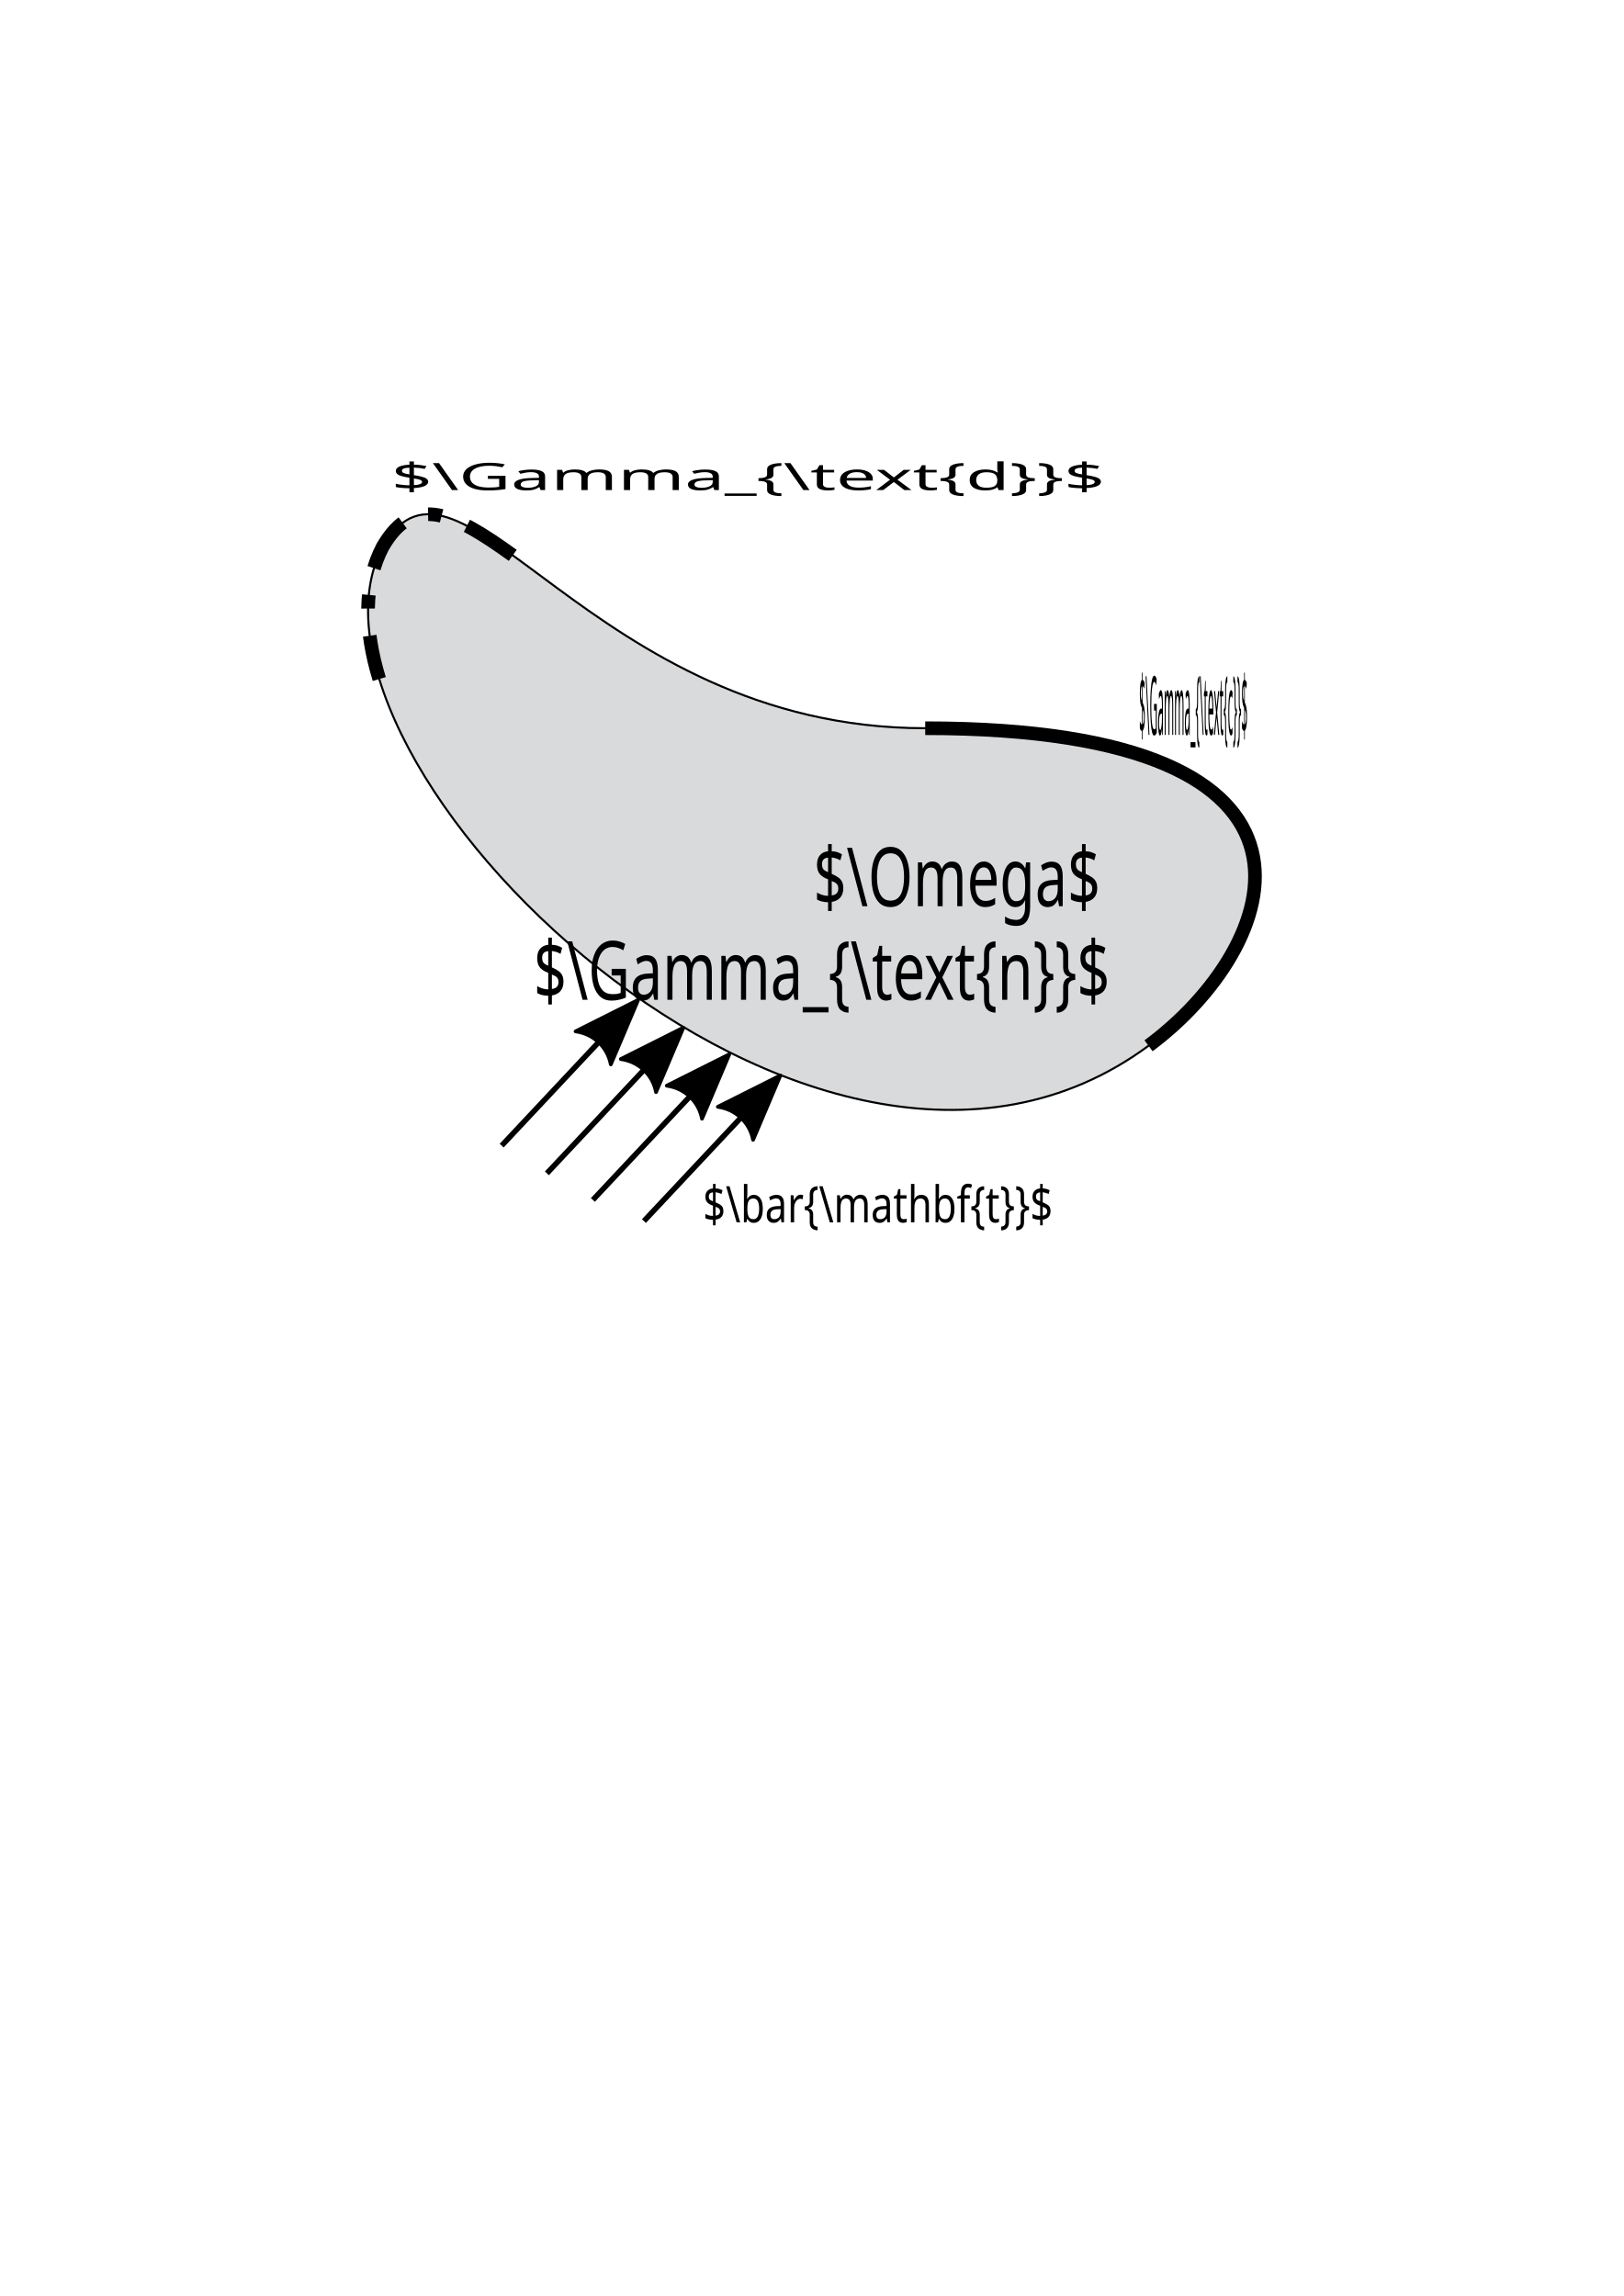
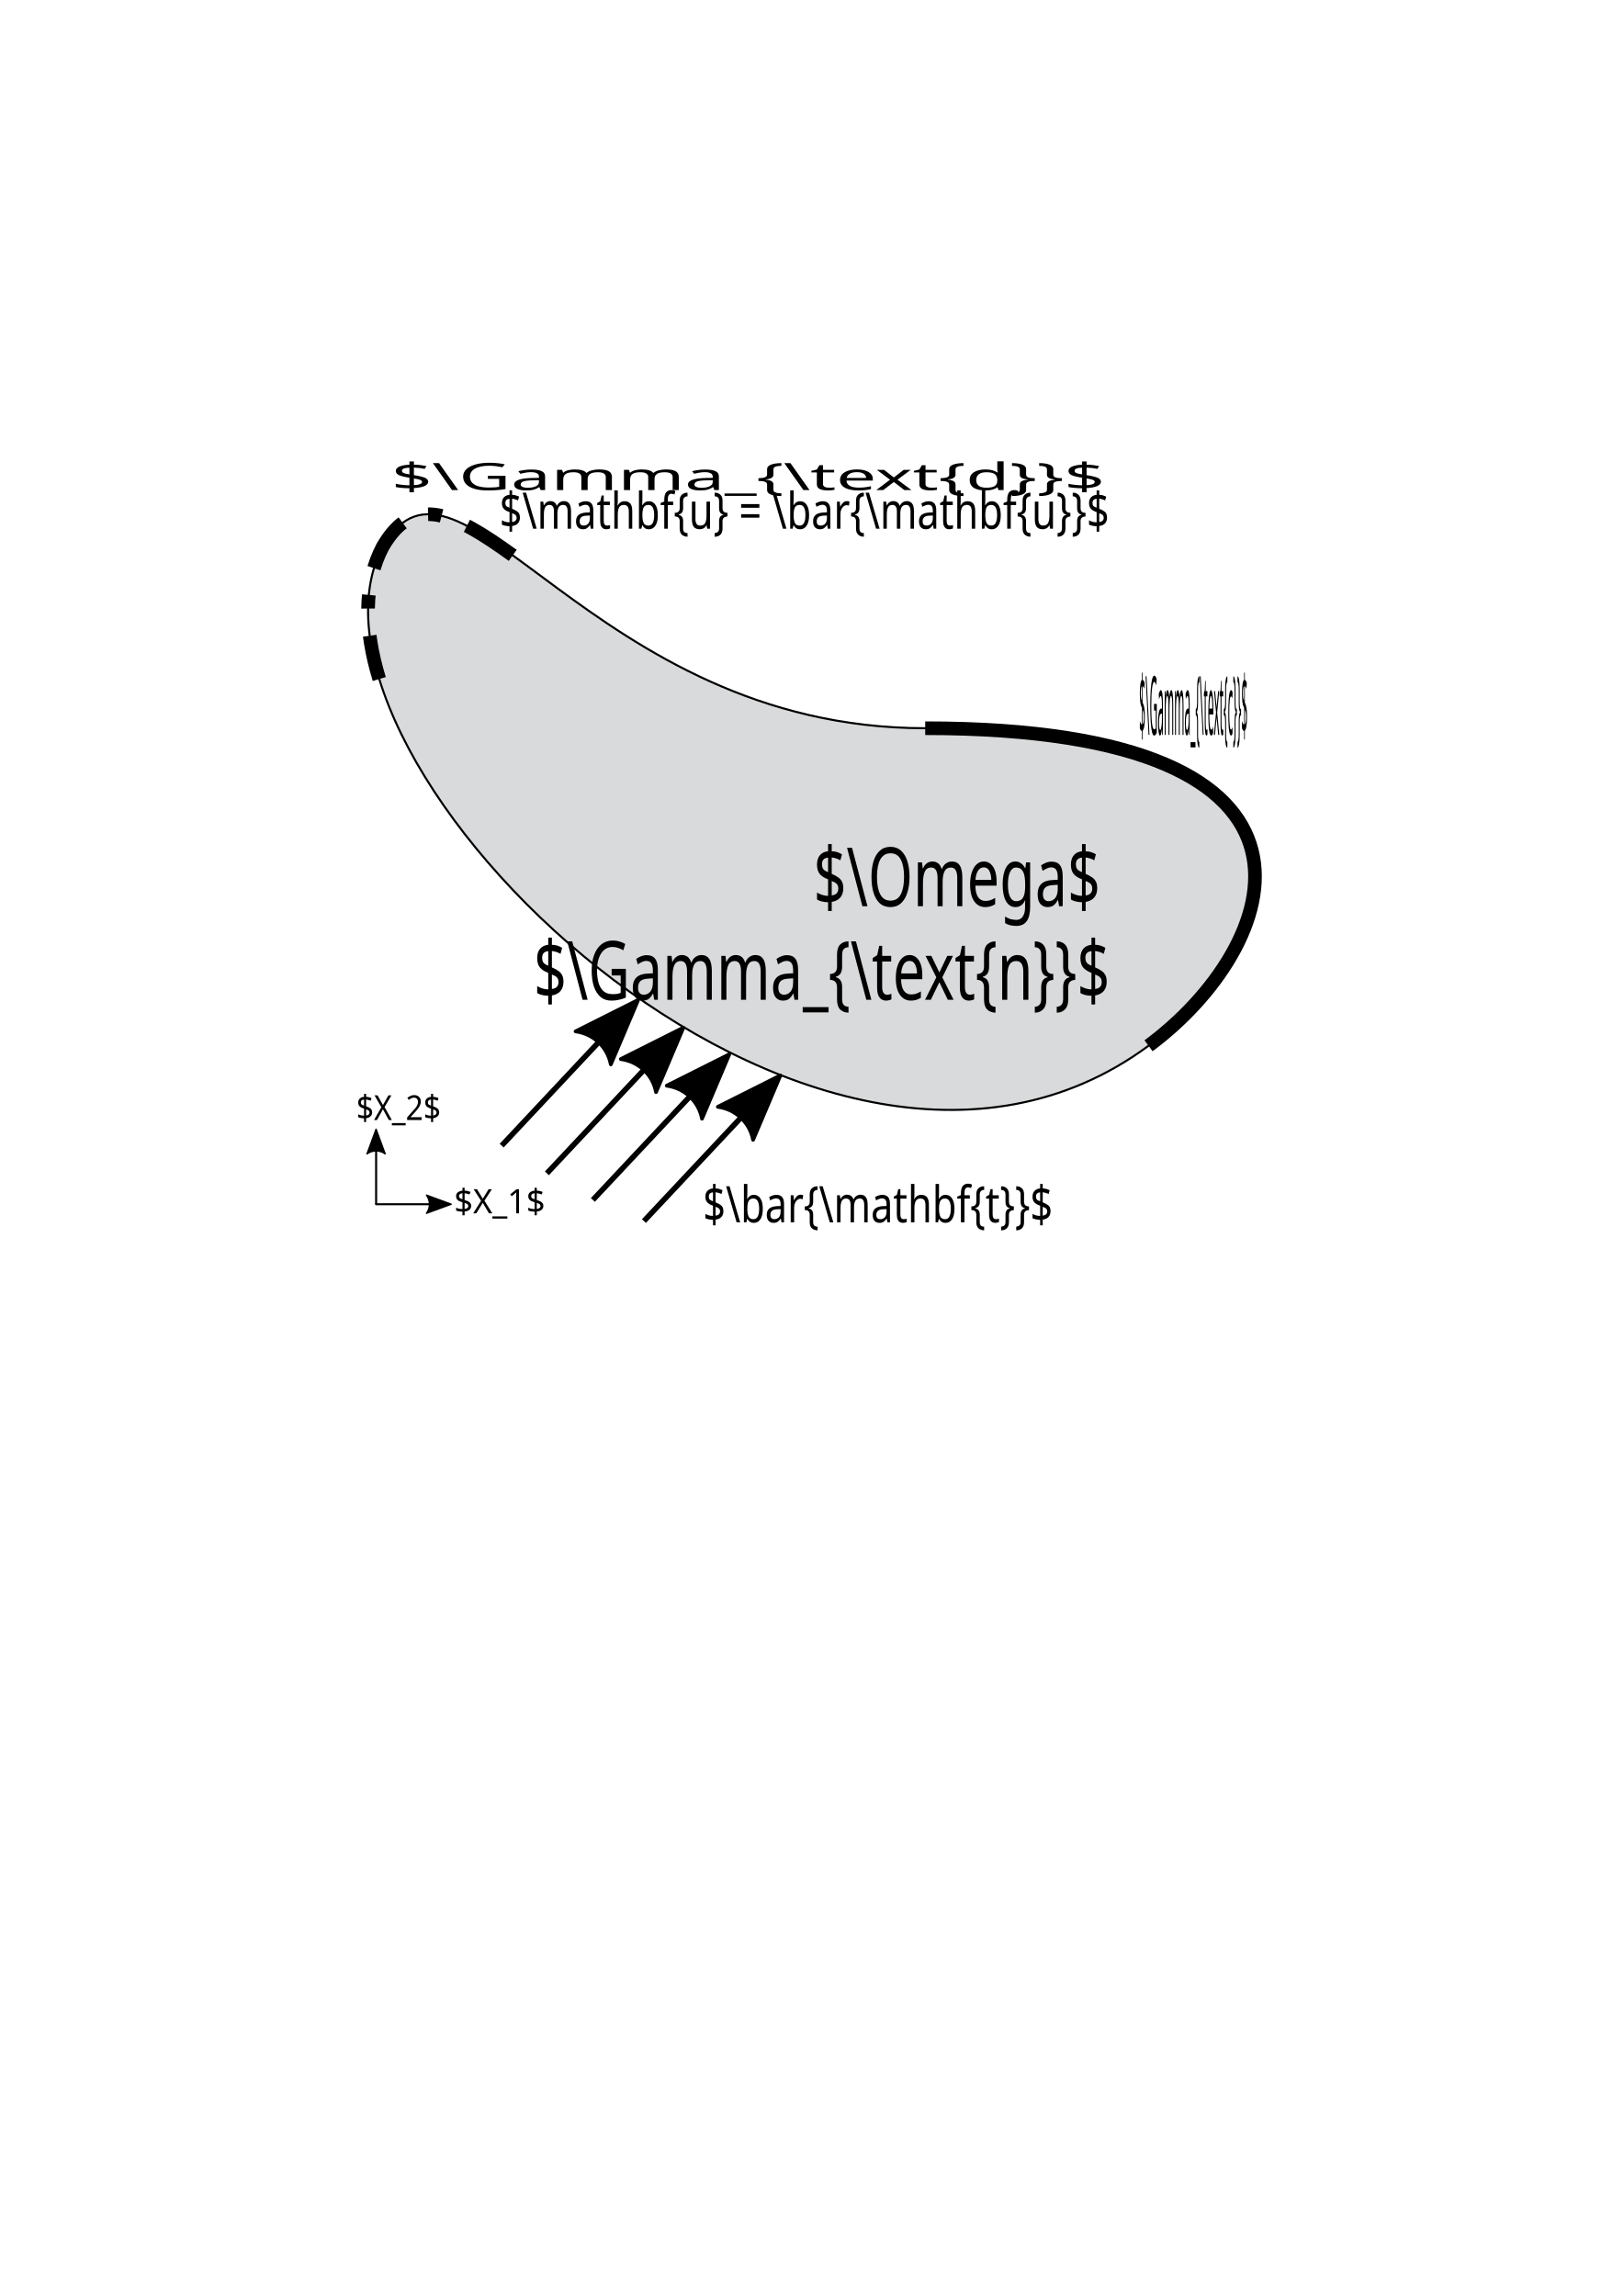
<svg xmlns="http://www.w3.org/2000/svg" width="210mm" height="297mm" viewBox="0 0 210 297" version="1.1" id="svg8">
  <defs id="defs2">
    <marker orient="auto" refY="0.0" refX="0.0" id="Arrow2Lend" style="overflow:visible;">
      <path id="path986" style="fill-rule:evenodd;stroke-width:0.625;stroke-linejoin:round;stroke:#000000;stroke-opacity:1;fill:#000000;fill-opacity:1" d="M 8.719,4.034 L -2.207,0.016 L 8.719,-4.002 C 6.973,-1.63 6.983,1.616 8.719,4.034 z " transform="scale(1.1) rotate(180) translate(1,0)" />
    </marker>
    <marker orient="auto" refY="0" refX="0" id="Arrow2Lend-6" style="overflow:visible">
      <path id="path986-2" style="fill:#000000;fill-opacity:1;fill-rule:evenodd;stroke:#000000;stroke-width:0.625;stroke-linejoin:round;stroke-opacity:1" d="M 8.719,4.034 -2.207,0.016 8.719,-4.002 c -1.745,2.372 -1.735,5.617 -6e-7,8.035 z" transform="matrix(-1.1,0,0,-1.1,-1.1,0)" />
    </marker>
    <marker orient="auto" refY="0" refX="0" id="Arrow2Lend-1" style="overflow:visible">
      <path id="path986-27" style="fill:#000000;fill-opacity:1;fill-rule:evenodd;stroke:#000000;stroke-width:0.625;stroke-linejoin:round;stroke-opacity:1" d="M 8.719,4.034 -2.207,0.016 8.719,-4.002 c -1.745,2.372 -1.735,5.617 -6e-7,8.035 z" transform="matrix(-1.1,0,0,-1.1,-1.1,0)" />
    </marker>
    <marker orient="auto" refY="0" refX="0" id="Arrow2Lend-9" style="overflow:visible">
      <path id="path986-3" style="fill:#000000;fill-opacity:1;fill-rule:evenodd;stroke:#000000;stroke-width:0.625;stroke-linejoin:round;stroke-opacity:1" d="M 8.719,4.034 -2.207,0.016 8.719,-4.002 c -1.745,2.372 -1.735,5.617 -6e-7,8.035 z" transform="matrix(-1.1,0,0,-1.1,-1.1,0)" />
+     </marker>
+     <marker style="overflow:visible" id="marker982" refX="0" refY="0" orient="auto">
+       <path transform="matrix(-1.1,0,0,-1.1,-1.1,0)" d="M 8.719,4.034 -2.207,0.016 8.719,-4.002 c -1.745,2.372 -1.735,5.617 -6e-7,8.035 z" style="fill:#000000;fill-opacity:1;fill-rule:evenodd;stroke:#000000;stroke-width:0.625;stroke-linejoin:round;stroke-opacity:1" id="path980" />
+     </marker>
+     <marker orient="auto" refY="0" refX="0" id="Arrow2Lend-3" style="overflow:visible">
+       <path id="path986-6" style="fill:#000000;fill-opacity:1;fill-rule:evenodd;stroke:#000000;stroke-width:0.625;stroke-linejoin:round;stroke-opacity:1" d="M 8.719,4.034 -2.207,0.016 8.719,-4.002 c -1.745,2.372 -1.735,5.617 -6e-7,8.035 z" transform="matrix(-1.1,0,0,-1.1,-1.1,0)" />
    </marker>
  </defs>
  <g id="layer1">
    <path style="fill:#d9dadb;fill-opacity:1;stroke:#000000;stroke-width:0.265;stroke-linecap:butt;stroke-linejoin:miter;stroke-miterlimit:4;stroke-dasharray:none;stroke-opacity:1" d="m 148.544,135.275 c 17.044,-12.602 28.207,-41.076 -28.882,-41.076 -43.392,0 -60.271,-40.607 -70.173,-23.457 -14.261,27.18 55.647,96.627 99.055,64.533 z" id="path815" />
    <path style="fill:none;fill-opacity:1;stroke:#000000;stroke-width:1.764;stroke-linecap:butt;stroke-linejoin:miter;stroke-miterlimit:4;stroke-dasharray:none;stroke-opacity:1" d="m 148.544,135.275 c 17.044,-12.602 28.207,-41.076 -28.882,-41.076" id="path815-6" />
    <path style="fill:none;fill-opacity:1;stroke:#000000;stroke-width:1.764;stroke-linecap:butt;stroke-linejoin:miter;stroke-miterlimit:4;stroke-dasharray:7.056,3.528,1.764,3.528;stroke-dashoffset:0;stroke-opacity:1" d="M 66.313,71.836 C 58.682,66.338 53.51,63.778 49.489,70.742 47.031,75.428 47.074,81.37 49.051,87.832" id="path815-3" />
    <text xml:space="preserve" style="font-style:normal;font-weight:normal;font-size:6.723px;line-height:1.25;font-family:sans-serif;letter-spacing:0px;word-spacing:0px;fill:#000000;fill-opacity:1;stroke:none;stroke-width:0.168" x="36.799" y="87.182" id="text868" transform="scale(1.375257,0.7271366)">
      <tspan id="tspan866" x="36.799" y="87.182" style="stroke-width:0.168">$\Gamma_{\text{d}}$</tspan>
    </text>
    <text xml:space="preserve" style="font-style:normal;font-weight:normal;font-size:3.883px;line-height:1.25;font-family:sans-serif;letter-spacing:0px;word-spacing:0px;fill:#000000;fill-opacity:1;stroke:none;stroke-width:0.097" x="401.607" y="34.874" id="text868-7" transform="scale(0.3668645,2.725802)">
      <tspan id="tspan866-5" x="401.607" y="34.874" style="stroke-width:0.097">$\Gamma_{\text{c}}$</tspan>
    </text>
    <text xml:space="preserve" style="font-style:normal;font-weight:normal;font-size:8.888px;line-height:1.25;font-family:sans-serif;letter-spacing:0px;word-spacing:0px;fill:#000000;fill-opacity:1;stroke:none;stroke-width:0.222" x="82.184" y="108.606" id="text868-7-3" transform="scale(0.8397968,1.190764)">
      <tspan id="tspan866-5-5" x="82.184" y="108.606" style="stroke-width:0.222">$\Gamma_{\text{n}}$</tspan>
    </text>
    <path style="fill:none;stroke:#000000;stroke-width:0.706;stroke-linecap:butt;stroke-linejoin:miter;stroke-miterlimit:4;stroke-dasharray:none;stroke-opacity:1;marker-end:url(#Arrow2Lend)" d="M 64.884,148.192 81.893,130.049" id="path963" />
    <path style="fill:none;stroke:#000000;stroke-width:0.706;stroke-linecap:butt;stroke-linejoin:miter;stroke-miterlimit:4;stroke-dasharray:none;stroke-opacity:1;marker-end:url(#Arrow2Lend-6)" d="M 70.734,151.776 87.743,133.633" id="path963-9" />
    <path style="fill:none;stroke:#000000;stroke-width:0.706;stroke-linecap:butt;stroke-linejoin:miter;stroke-miterlimit:4;stroke-dasharray:none;stroke-opacity:1;marker-end:url(#Arrow2Lend-1)" d="M 76.679,155.218 93.688,137.075" id="path963-0" />
    <path style="fill:none;stroke:#000000;stroke-width:0.706;stroke-linecap:butt;stroke-linejoin:miter;stroke-miterlimit:4;stroke-dasharray:none;stroke-opacity:1;marker-end:url(#Arrow2Lend-9)" d="M 83.285,157.951 100.294,139.808" id="path963-6" />
    <text xml:space="preserve" style="font-style:normal;font-weight:normal;font-size:8.888px;line-height:1.25;font-family:sans-serif;letter-spacing:0px;word-spacing:0px;fill:#000000;fill-opacity:1;stroke:none;stroke-width:0.222" x="125.277" y="98.447" id="text868-7-3-0" transform="scale(0.8397968,1.190764)">
      <tspan id="tspan866-5-5-6" x="125.277" y="98.447" style="stroke-width:0.222">$\Omega$</tspan>
    </text>
    <text xml:space="preserve" style="font-style:normal;font-weight:normal;font-size:5.797px;line-height:1.25;font-family:sans-serif;letter-spacing:0px;word-spacing:0px;fill:#000000;fill-opacity:1;stroke:none;stroke-width:0.145" x="102.385" y="140.392" id="text861" transform="scale(0.8879143,1.126235)">
      <tspan x="102.385" y="140.392" style="stroke-width:0.145" id="tspan863">$\bar{\mathbf{t}}$</tspan>
    </text>
+     <path style="fill:none;stroke:#000000;stroke-width:0.265px;stroke-linecap:butt;stroke-linejoin:round;stroke-opacity:1;marker-end:url(#marker982)" d="m 48.645,155.776 v -9.354" id="path933" />
+     <path style="fill:none;stroke:#000000;stroke-width:0.265px;stroke-linecap:round;stroke-linejoin:round;stroke-opacity:1;marker-end:url(#Arrow2Lend-3)" d="m 48.645,155.776 h 9.354" id="path933-7" />
+     <text xml:space="preserve" style="font-style:normal;font-weight:normal;font-size:4.33px;line-height:1.25;font-family:sans-serif;letter-spacing:0px;word-spacing:0px;fill:#000000;fill-opacity:1;stroke:none;stroke-width:0.108" x="59.23" y="155.617" id="text1981" transform="scale(0.9915028,1.00857)">
+       <tspan id="tspan1979" x="59.23" y="155.617" style="stroke-width:0.108">$X_1$</tspan>
+     </text>
+     <text xml:space="preserve" style="font-style:normal;font-weight:normal;font-size:4.217px;line-height:1.25;font-family:sans-serif;letter-spacing:0px;word-spacing:0px;fill:#000000;fill-opacity:1;stroke:none;stroke-width:0.105" x="48.75" y="136.945" id="text1981-5" transform="scale(0.9452381,1.057934)">
+       <tspan id="tspan1979-3" x="48.75" y="136.945" style="stroke-width:0.105">$X_2$</tspan>
+     </text>
+     <text xml:space="preserve" style="font-style:normal;font-weight:normal;font-size:5.797px;line-height:1.25;font-family:sans-serif;letter-spacing:0px;word-spacing:0px;fill:#000000;fill-opacity:1;stroke:none;stroke-width:0.145" x="72.75" y="60.73" id="text861-7" transform="scale(0.8879143,1.126235)">
+       <tspan x="72.75" y="60.73" style="stroke-width:0.145" id="tspan863-5">$\mathbf{u} = \bar{\mathbf{u}}$</tspan>
+     </text>
  </g>
</svg>
